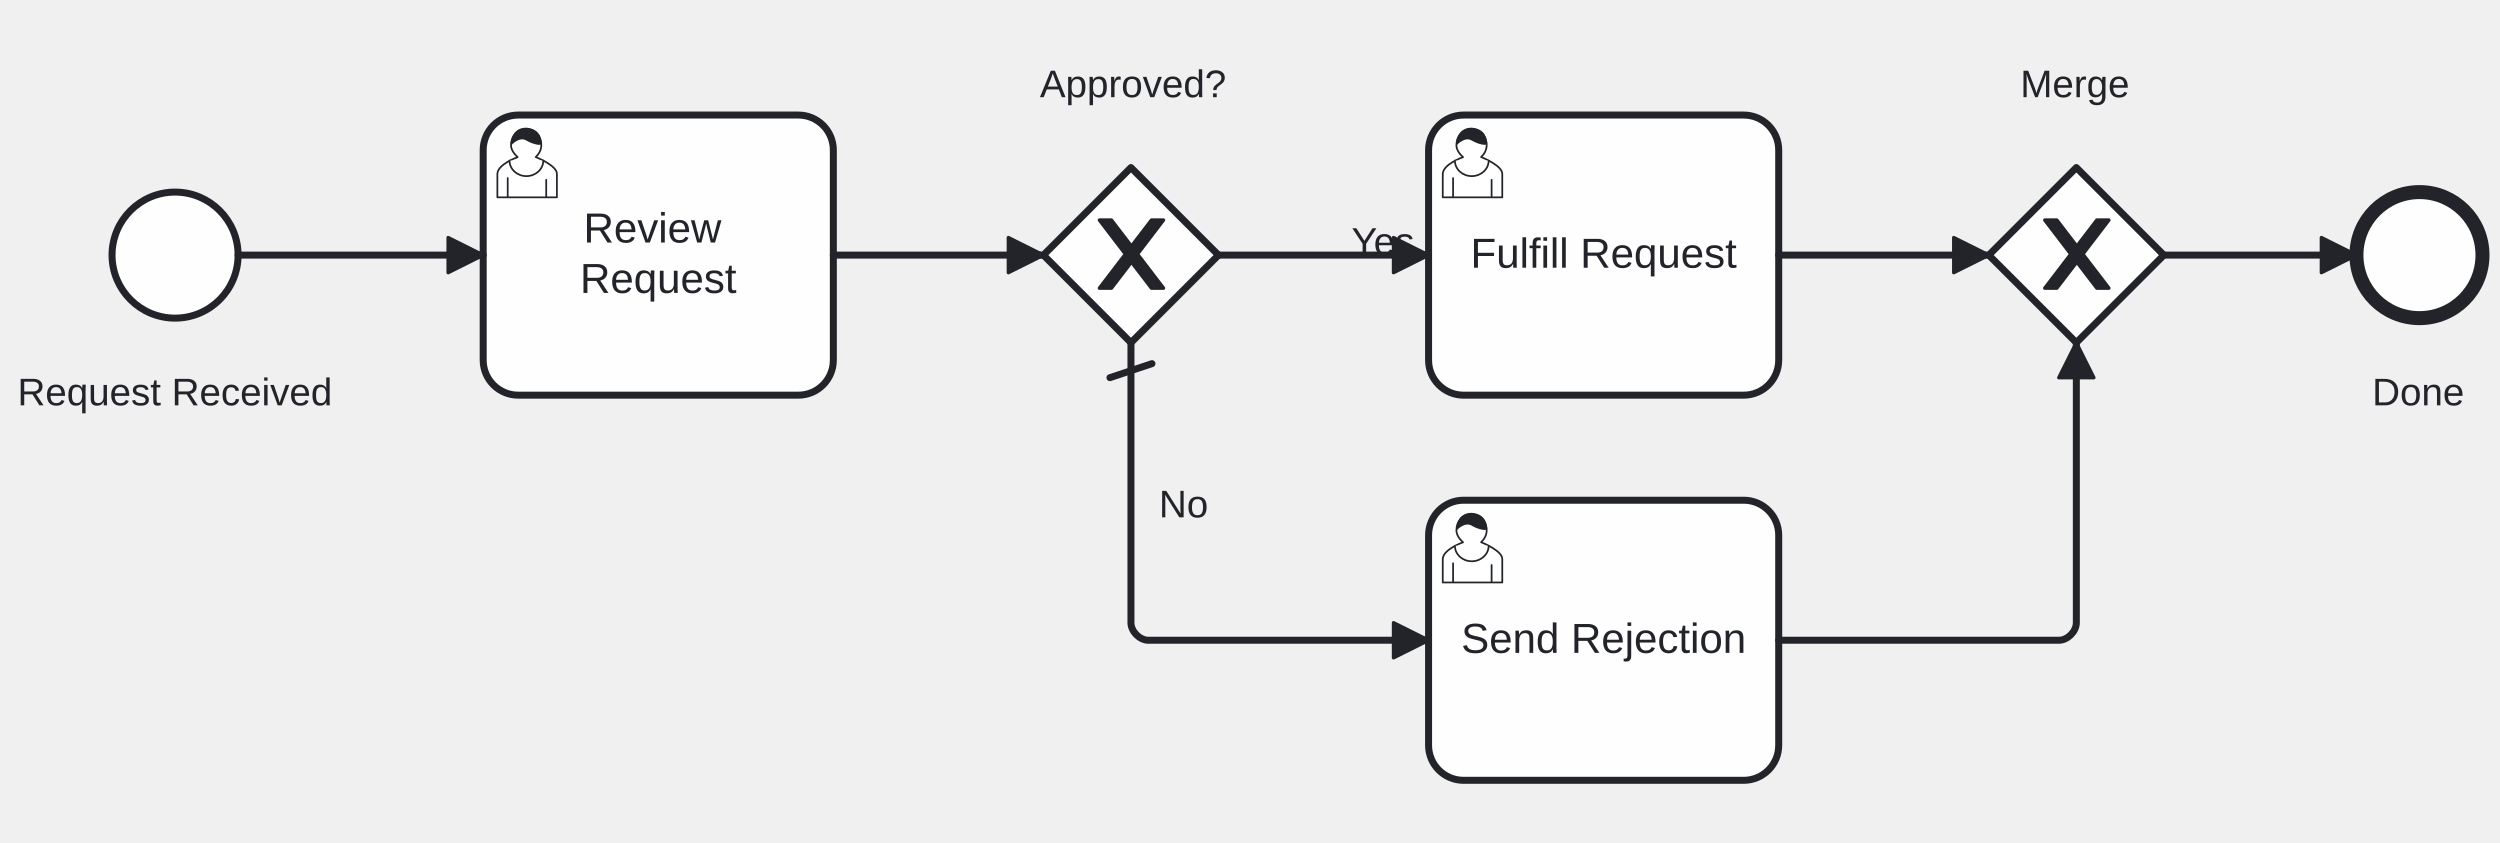
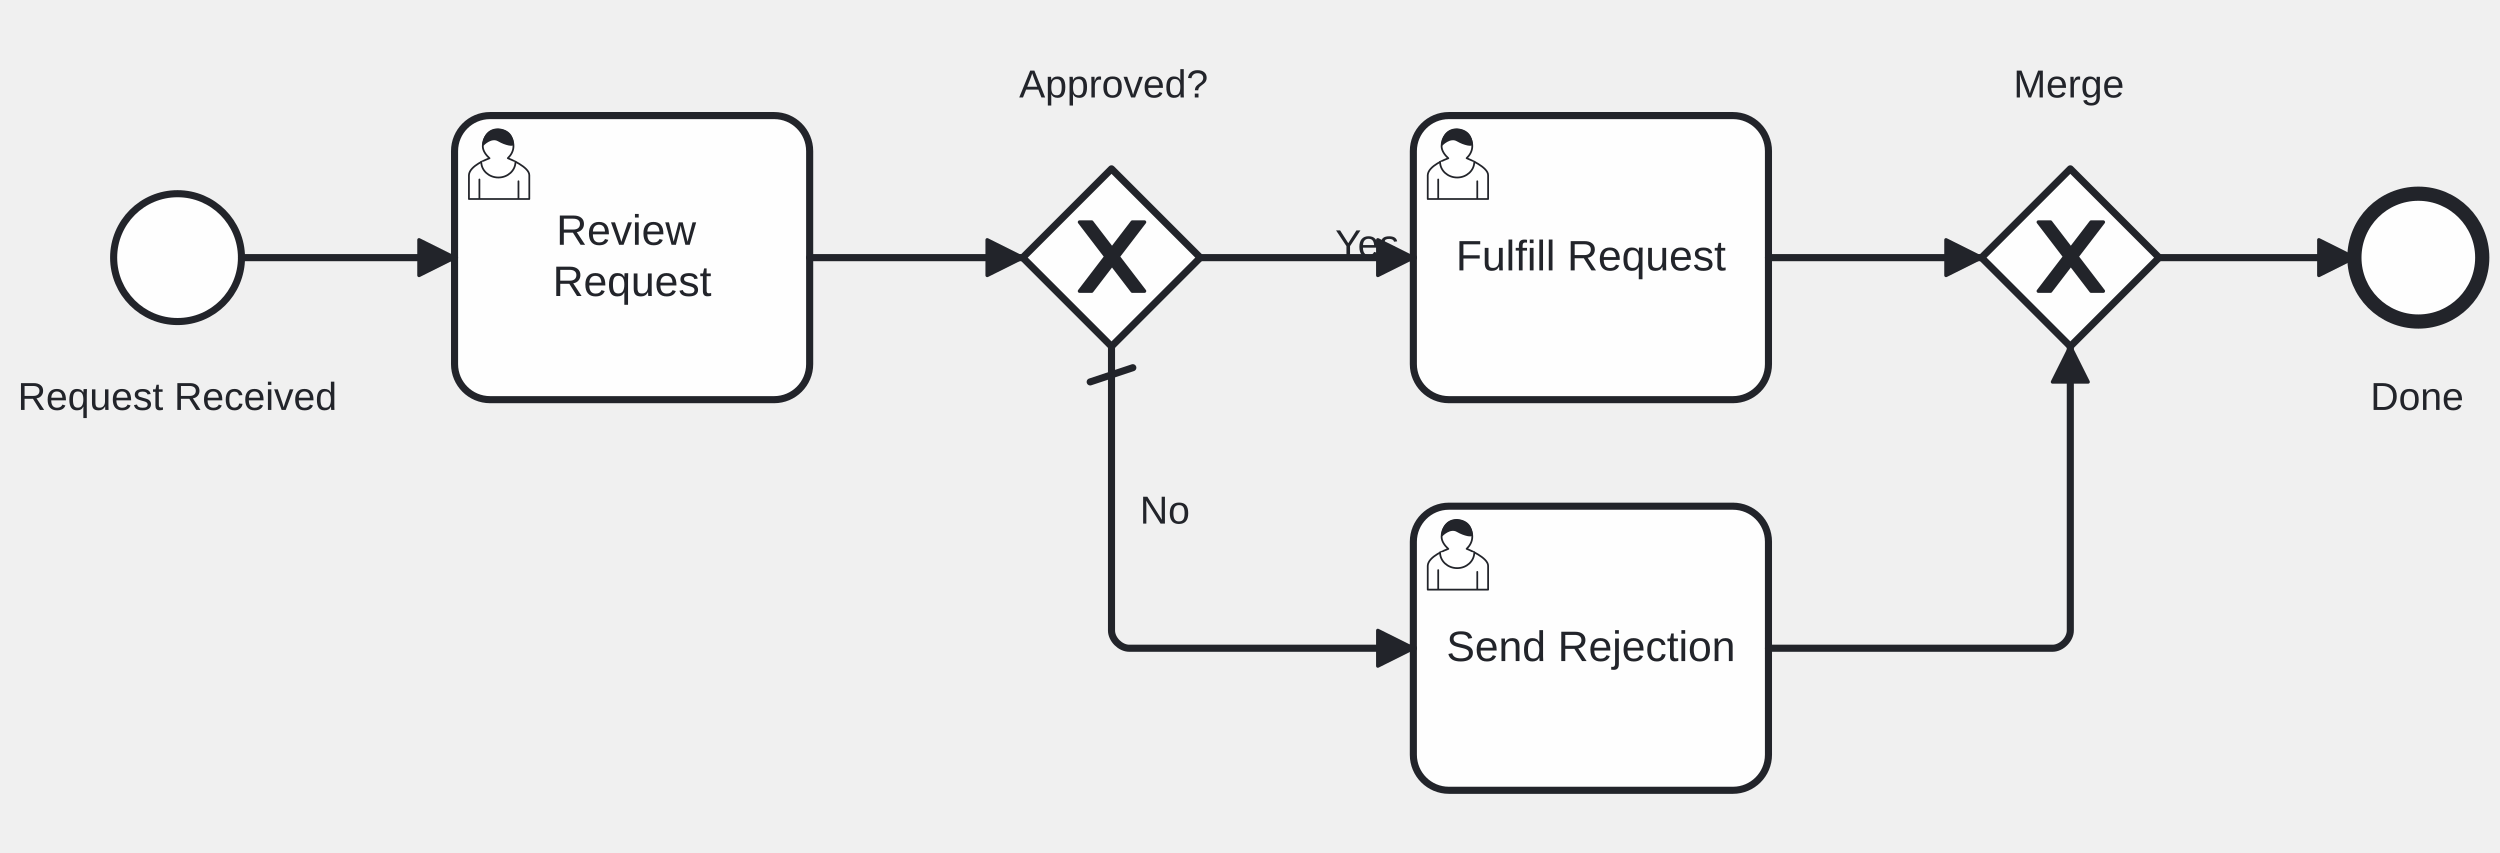
- <svg xmlns="http://www.w3.org/2000/svg" width="875" height="295" viewBox="160 80 714 215" version="1.1">
+ <svg xmlns="http://www.w3.org/2000/svg" width="865" height="295" viewBox="160 80 704 215" version="1.1">
  <g class="djs-group">
    <g class="djs-element djs-shape" data-element-id="Event_0dskcoo" style="display: block;" transform="translate(192, 122)">
      <g class="djs-visual">
        <circle cx="18" cy="18" r="18" style="stroke-linecap: round; stroke-linejoin: round; stroke: hsl(225, 10%, 15%); stroke-width: 2px; fill: white; fill-opacity: 0.95;" />
      </g>
      <rect style="fill: none; stroke-opacity: 0; stroke: white; stroke-width: 15px;" class="djs-hit djs-hit-all" x="0" y="0" width="36" height="36" />
      <circle cx="18" cy="18" r="23" style="fill: none;" class="djs-outline" />
    </g>
  </g>
  <g class="djs-group">
-     <g class="djs-element djs-shape" data-element-id="Activity_1a279je" style="display: block;" transform="translate(298, 100)">
+     <g class="djs-element djs-shape" data-element-id="Gateway_0jdocql" style="display: block;" transform="translate(448, 115)">
+       <g class="djs-visual">
+         <polygon style="stroke-linecap: round; stroke-linejoin: round; stroke: hsl(225, 10%, 15%); stroke-width: 2px; fill: white; fill-opacity: 0.95;" points="25,0 50,25 25,50 0,25" />
+         <path style="fill: hsl(225, 10%, 15%); stroke-linecap: round; stroke-linejoin: round; stroke: hsl(225, 10%, 15%); stroke-width: 1px;" d="m 16,15 7.429,9.714 -7.429,9.714 3.429,0 5.714,-7.464 5.714,7.464 3.429,0 -7.429,-9.714 7.429,-9.714 -3.429,0 -5.714,7.464 -5.714,-7.464 -3.429,0 z" />
+       </g>
+       <rect style="fill: none; stroke-opacity: 0; stroke: white; stroke-width: 15px;" class="djs-hit djs-hit-all" x="0" y="0" width="50" height="50" />
+       <rect style="transform-box: fill-box; transform: rotate(45deg); transform-origin: center; fill: none;" x="2" y="2" rx="4" width="46" height="46" class="djs-outline" />
+     </g>
+   </g>
+   <g class="djs-group">
+     <g class="djs-element djs-shape" data-element-id="Gateway_1hd85cz" style="display: block;" transform="translate(718, 115)">
+       <g class="djs-visual">
+         <polygon style="stroke-linecap: round; stroke-linejoin: round; stroke: hsl(225, 10%, 15%); stroke-width: 2px; fill: white; fill-opacity: 0.95;" points="25,0 50,25 25,50 0,25" />
+         <path style="fill: hsl(225, 10%, 15%); stroke-linecap: round; stroke-linejoin: round; stroke: hsl(225, 10%, 15%); stroke-width: 1px;" d="m 16,15 7.429,9.714 -7.429,9.714 3.429,0 5.714,-7.464 5.714,7.464 3.429,0 -7.429,-9.714 7.429,-9.714 -3.429,0 -5.714,7.464 -5.714,-7.464 -3.429,0 z" />
+       </g>
+       <rect style="fill: none; stroke-opacity: 0; stroke: white; stroke-width: 15px;" class="djs-hit djs-hit-all" x="0" y="0" width="50" height="50" />
+       <rect style="transform-box: fill-box; transform: rotate(45deg); transform-origin: center; fill: none;" x="2" y="2" rx="4" width="46" height="46" class="djs-outline" />
+     </g>
+   </g>
+   <g class="djs-group">
+     <g class="djs-element djs-shape" data-element-id="Activity_1a279je" style="display: block;" transform="translate(288, 100)">
      <g class="djs-visual">
        <rect x="0" y="0" width="100" height="80" rx="10" ry="10" style="stroke-linecap: round; stroke-linejoin: round; stroke: hsl(225, 10%, 15%); stroke-width: 2px; fill: white; fill-opacity: 0.95;" />
        <text style="font-family: Arial, sans-serif; font-size: 12px; font-weight: normal; fill: hsl(225, 10%, 15%);" lineHeight="1.2" class="djs-label">
          <tspan x="28.664" y="36.4">Review </tspan>
          <tspan x="27.656" y="50.8">Request</tspan>
        </text>
        <path style="fill: white; stroke-linecap: round; stroke-linejoin: round; stroke: hsl(225, 10%, 15%); stroke-width: 0.5px;" d="m 15,12 c 0.909,-0.845 1.594,-2.049 1.594,-3.385 0,-2.554 -1.805,-4.622 -4.357,-4.622 -2.552,0 -4.288,2.068 -4.288,4.622 0,1.348 0.974,2.562 1.896,3.405 -0.529,0.187 -5.669,2.097 -5.794,4.756 v 6.718 h 17 v -6.718 c 0,-2.298 -5.528,-4.595 -6.051,-4.776 zm -8,6 l 0,5.5 m 11,0 l 0,-5" />
        <path style="fill: white; stroke-linecap: round; stroke-linejoin: round; stroke: hsl(225, 10%, 15%); stroke-width: 0.5px;" d="m 15,12 m 2.162,1.009 c 0,2.447 -2.158,4.431 -4.821,4.431 -2.665,0 -4.822,-1.981 -4.822,-4.431 " />
        <path style="fill: hsl(225, 10%, 15%); stroke-linecap: round; stroke-linejoin: round; stroke: hsl(225, 10%, 15%); stroke-width: 0.5px;" d="m 15,12 m -6.9,-3.80 c 0,0 2.251,-2.358 4.274,-1.177 2.024,1.181 4.221,1.537 4.124,0.965 -0.098,-0.57 -0.117,-3.791 -4.191,-4.136 -3.575,0.001 -4.208,3.367 -4.207,4.348 z" />
      </g>
      <rect style="fill: none; stroke-opacity: 0; stroke: white; stroke-width: 15px;" class="djs-hit djs-hit-all" x="0" y="0" width="100" height="80" />
      <rect x="-5" y="-5" rx="14" width="110" height="90" style="fill: none;" class="djs-outline" />
    </g>
  </g>
  <g class="djs-group">
-     <g class="djs-element djs-shape" data-element-id="Gateway_0jdocql" style="display: block;" transform="translate(458, 115)">
-       <g class="djs-visual">
-         <polygon style="stroke-linecap: round; stroke-linejoin: round; stroke: hsl(225, 10%, 15%); stroke-width: 2px; fill: white; fill-opacity: 0.95;" points="25,0 50,25 25,50 0,25" />
-         <path style="fill: hsl(225, 10%, 15%); stroke-linecap: round; stroke-linejoin: round; stroke: hsl(225, 10%, 15%); stroke-width: 1px;" d="m 16,15 7.429,9.714 -7.429,9.714 3.429,0 5.714,-7.464 5.714,7.464 3.429,0 -7.429,-9.714 7.429,-9.714 -3.429,0 -5.714,7.464 -5.714,-7.464 -3.429,0 z" />
-       </g>
-       <rect style="fill: none; stroke-opacity: 0; stroke: white; stroke-width: 15px;" class="djs-hit djs-hit-all" x="0" y="0" width="50" height="50" />
-       <rect style="transform-box: fill-box; transform: rotate(45deg); transform-origin: center; fill: none;" x="2" y="2" rx="4" width="46" height="46" class="djs-outline" />
-     </g>
-   </g>
-   <g class="djs-group">
-     <g class="djs-element djs-shape" data-element-id="Gateway_1hd85cz" style="display: block;" transform="translate(728, 115)">
-       <g class="djs-visual">
-         <polygon style="stroke-linecap: round; stroke-linejoin: round; stroke: hsl(225, 10%, 15%); stroke-width: 2px; fill: white; fill-opacity: 0.95;" points="25,0 50,25 25,50 0,25" />
-         <path style="fill: hsl(225, 10%, 15%); stroke-linecap: round; stroke-linejoin: round; stroke: hsl(225, 10%, 15%); stroke-width: 1px;" d="m 16,15 7.429,9.714 -7.429,9.714 3.429,0 5.714,-7.464 5.714,7.464 3.429,0 -7.429,-9.714 7.429,-9.714 -3.429,0 -5.714,7.464 -5.714,-7.464 -3.429,0 z" />
-       </g>
-       <rect style="fill: none; stroke-opacity: 0; stroke: white; stroke-width: 15px;" class="djs-hit djs-hit-all" x="0" y="0" width="50" height="50" />
-       <rect style="transform-box: fill-box; transform: rotate(45deg); transform-origin: center; fill: none;" x="2" y="2" rx="4" width="46" height="46" class="djs-outline" />
-     </g>
-   </g>
-   <g class="djs-group">
-     <g class="djs-element djs-shape" data-element-id="Event_0a768vd" style="display: block;" transform="translate(833, 122)">
+     <g class="djs-element djs-shape" data-element-id="Event_0a768vd" style="display: block;" transform="translate(823, 122)">
      <g class="djs-visual">
        <circle cx="18" cy="18" r="18" style="stroke-linecap: round; stroke-linejoin: round; stroke: hsl(225, 10%, 15%); stroke-width: 4px; fill: white; fill-opacity: 0.95;" />
      </g>
      <rect style="fill: none; stroke-opacity: 0; stroke: white; stroke-width: 15px;" class="djs-hit djs-hit-all" x="0" y="0" width="36" height="36" />
      <circle cx="18" cy="18" r="24" style="fill: none;" class="djs-outline" />
    </g>
  </g>
  <g class="djs-group">
-     <g class="djs-element djs-shape" data-element-id="Activity_1ra1cd4" style="display: block;" transform="translate(568, 100)">
+     <g class="djs-element djs-shape" data-element-id="Activity_1ra1cd4" style="display: block;" transform="translate(558, 100)">
      <g class="djs-visual">
        <rect x="0" y="0" width="100" height="80" rx="10" ry="10" style="stroke-linecap: round; stroke-linejoin: round; stroke: hsl(225, 10%, 15%); stroke-width: 2px; fill: white; fill-opacity: 0.95;" />
        <text style="font-family: Arial, sans-serif; font-size: 12px; font-weight: normal; fill: hsl(225, 10%, 15%);" lineHeight="1.2" class="djs-label">
          <tspan x="11.99" y="43.6">Fulfill Request</tspan>
        </text>
        <path style="fill: white; stroke-linecap: round; stroke-linejoin: round; stroke: hsl(225, 10%, 15%); stroke-width: 0.5px;" d="m 15,12 c 0.909,-0.845 1.594,-2.049 1.594,-3.385 0,-2.554 -1.805,-4.622 -4.357,-4.622 -2.552,0 -4.288,2.068 -4.288,4.622 0,1.348 0.974,2.562 1.896,3.405 -0.529,0.187 -5.669,2.097 -5.794,4.756 v 6.718 h 17 v -6.718 c 0,-2.298 -5.528,-4.595 -6.051,-4.776 zm -8,6 l 0,5.5 m 11,0 l 0,-5" />
        <path style="fill: white; stroke-linecap: round; stroke-linejoin: round; stroke: hsl(225, 10%, 15%); stroke-width: 0.5px;" d="m 15,12 m 2.162,1.009 c 0,2.447 -2.158,4.431 -4.821,4.431 -2.665,0 -4.822,-1.981 -4.822,-4.431 " />
        <path style="fill: hsl(225, 10%, 15%); stroke-linecap: round; stroke-linejoin: round; stroke: hsl(225, 10%, 15%); stroke-width: 0.5px;" d="m 15,12 m -6.9,-3.80 c 0,0 2.251,-2.358 4.274,-1.177 2.024,1.181 4.221,1.537 4.124,0.965 -0.098,-0.57 -0.117,-3.791 -4.191,-4.136 -3.575,0.001 -4.208,3.367 -4.207,4.348 z" />
      </g>
      <rect style="fill: none; stroke-opacity: 0; stroke: white; stroke-width: 15px;" class="djs-hit djs-hit-all" x="0" y="0" width="100" height="80" />
      <rect x="-5" y="-5" rx="14" width="110" height="90" style="fill: none;" class="djs-outline" />
    </g>
  </g>
  <g class="djs-group">
-     <g class="djs-element djs-shape" data-element-id="Activity_0ryvb1v" style="display: block;" transform="translate(568, 210)">
+     <g class="djs-element djs-shape" data-element-id="Activity_0ryvb1v" style="display: block;" transform="translate(558, 210)">
      <g class="djs-visual">
        <rect x="0" y="0" width="100" height="80" rx="10" ry="10" style="stroke-linecap: round; stroke-linejoin: round; stroke: hsl(225, 10%, 15%); stroke-width: 2px; fill: white; fill-opacity: 0.95;" />
        <text style="font-family: Arial, sans-serif; font-size: 12px; font-weight: normal; fill: hsl(225, 10%, 15%);" lineHeight="1.2" class="djs-label">
          <tspan x="9.314" y="43.6">Send Rejection</tspan>
        </text>
        <path style="fill: white; stroke-linecap: round; stroke-linejoin: round; stroke: hsl(225, 10%, 15%); stroke-width: 0.5px;" d="m 15,12 c 0.909,-0.845 1.594,-2.049 1.594,-3.385 0,-2.554 -1.805,-4.622 -4.357,-4.622 -2.552,0 -4.288,2.068 -4.288,4.622 0,1.348 0.974,2.562 1.896,3.405 -0.529,0.187 -5.669,2.097 -5.794,4.756 v 6.718 h 17 v -6.718 c 0,-2.298 -5.528,-4.595 -6.051,-4.776 zm -8,6 l 0,5.5 m 11,0 l 0,-5" />
        <path style="fill: white; stroke-linecap: round; stroke-linejoin: round; stroke: hsl(225, 10%, 15%); stroke-width: 0.5px;" d="m 15,12 m 2.162,1.009 c 0,2.447 -2.158,4.431 -4.821,4.431 -2.665,0 -4.822,-1.981 -4.822,-4.431 " />
        <path style="fill: hsl(225, 10%, 15%); stroke-linecap: round; stroke-linejoin: round; stroke: hsl(225, 10%, 15%); stroke-width: 0.5px;" d="m 15,12 m -6.9,-3.80 c 0,0 2.251,-2.358 4.274,-1.177 2.024,1.181 4.221,1.537 4.124,0.965 -0.098,-0.57 -0.117,-3.791 -4.191,-4.136 -3.575,0.001 -4.208,3.367 -4.207,4.348 z" />
      </g>
      <rect style="fill: none; stroke-opacity: 0; stroke: white; stroke-width: 15px;" class="djs-hit djs-hit-all" x="0" y="0" width="100" height="80" />
      <rect x="-5" y="-5" rx="14" width="110" height="90" style="fill: none;" class="djs-outline" />
    </g>
  </g>
  <g class="djs-group">
    <g class="djs-element djs-connection" data-element-id="Flow_0tql777" style="display: block;">
      <g class="djs-visual">
        <defs>
-           <marker id="marker-3lv0w1y9lt7ogsjgn13pcsyfe" viewBox="0 0 20 20" refX="11" refY="10" markerWidth="10" markerHeight="10" orient="auto">
-             <path d="M 1 5 L 11 10 L 1 15 Z" style="stroke-linecap: round; stroke-linejoin: round; stroke: hsl(225, 10%, 15%); stroke-width: 1px; fill: hsl(225, 10%, 15%);" />
-           </marker>
-         </defs>
-         <path style="fill: none; stroke-linecap: round; stroke-linejoin: round; stroke: hsl(225, 10%, 15%); stroke-width: 2px; marker-end: url(#marker-3lv0w1y9lt7ogsjgn13pcsyfe);" data-corner-radius="5" d="M228,140L298,140" />
-       </g>
-       <path d="M228,140L298,140" style="fill: none; stroke-opacity: 0; stroke: white; stroke-width: 15px;" class="djs-hit djs-hit-stroke" />
-       <rect x="223" y="135" rx="4" width="80" height="10" style="fill: none;" class="djs-outline" />
+           <marker id="marker-1vkm0mi691sjirx0j7esd5rps" viewBox="0 0 20 20" refX="11" refY="10" markerWidth="10" markerHeight="10" orient="auto">
+             <path d="M 1 5 L 11 10 L 1 15 Z" style="stroke-linecap: round; stroke-linejoin: round; stroke: hsl(225, 10%, 15%); stroke-width: 1px; fill: hsl(225, 10%, 15%);" />
+           </marker>
+         </defs>
+         <path style="fill: none; stroke-linecap: round; stroke-linejoin: round; stroke: hsl(225, 10%, 15%); stroke-width: 2px; marker-end: url(#marker-1vkm0mi691sjirx0j7esd5rps);" data-corner-radius="5" d="M228,140L288,140" />
+       </g>
+       <path d="M228,140L288,140" style="fill: none; stroke-opacity: 0; stroke: white; stroke-width: 15px;" class="djs-hit djs-hit-stroke" />
+       <rect x="223" y="135" rx="4" width="70" height="10" style="fill: none;" class="djs-outline" />
    </g>
  </g>
  <g class="djs-group">
    <g class="djs-element djs-connection" data-element-id="Flow_1vd4vzj" style="display: block;">
      <g class="djs-visual">
        <defs>
-           <marker id="marker-58k3yduebl4b9mhw32ftspfcl" viewBox="0 0 20 20" refX="11" refY="10" markerWidth="10" markerHeight="10" orient="auto">
-             <path d="M 1 5 L 11 10 L 1 15 Z" style="stroke-linecap: round; stroke-linejoin: round; stroke: hsl(225, 10%, 15%); stroke-width: 1px; fill: hsl(225, 10%, 15%);" />
-           </marker>
-         </defs>
-         <path style="fill: none; stroke-linecap: round; stroke-linejoin: round; stroke: hsl(225, 10%, 15%); stroke-width: 2px; marker-end: url(#marker-58k3yduebl4b9mhw32ftspfcl);" data-corner-radius="5" d="M508,140L568,140" />
-       </g>
-       <path d="M508,140L568,140" style="fill: none; stroke-opacity: 0; stroke: white; stroke-width: 15px;" class="djs-hit djs-hit-stroke" />
-       <rect x="503" y="135" rx="4" width="70" height="10" style="fill: none;" class="djs-outline" />
+           <marker id="marker-2wehbhh62oo7kvpww4p9k4ozc" viewBox="0 0 20 20" refX="11" refY="10" markerWidth="10" markerHeight="10" orient="auto">
+             <path d="M 1 5 L 11 10 L 1 15 Z" style="stroke-linecap: round; stroke-linejoin: round; stroke: hsl(225, 10%, 15%); stroke-width: 1px; fill: hsl(225, 10%, 15%);" />
+           </marker>
+         </defs>
+         <path style="fill: none; stroke-linecap: round; stroke-linejoin: round; stroke: hsl(225, 10%, 15%); stroke-width: 2px; marker-end: url(#marker-2wehbhh62oo7kvpww4p9k4ozc);" data-corner-radius="5" d="M498,140L558,140" />
+       </g>
+       <path d="M498,140L558,140" style="fill: none; stroke-opacity: 0; stroke: white; stroke-width: 15px;" class="djs-hit djs-hit-stroke" />
+       <rect x="493" y="135" rx="4" width="70" height="10" style="fill: none;" class="djs-outline" />
    </g>
  </g>
  <g class="djs-group">
    <g class="djs-element djs-connection" data-element-id="Flow_109need" style="display: block;">
      <g class="djs-visual">
        <defs>
-           <marker id="marker-9z55bvalgbhkk8wrlx6pm9o5h" viewBox="0 0 20 20" refX="11" refY="10" markerWidth="10" markerHeight="10" orient="auto">
-             <path d="M 1 5 L 11 10 L 1 15 Z" style="stroke-linecap: round; stroke-linejoin: round; stroke: hsl(225, 10%, 15%); stroke-width: 1px; fill: hsl(225, 10%, 15%);" />
-           </marker>
-         </defs>
-         <path style="fill: none; stroke-linecap: round; stroke-linejoin: round; stroke: hsl(225, 10%, 15%); stroke-width: 2px; marker-end: url(#marker-9z55bvalgbhkk8wrlx6pm9o5h);" data-corner-radius="5" d="M668,140L728,140" />
-       </g>
-       <path d="M668,140L728,140" style="fill: none; stroke-opacity: 0; stroke: white; stroke-width: 15px;" class="djs-hit djs-hit-stroke" />
-       <rect x="663" y="135" rx="4" width="70" height="10" style="fill: none;" class="djs-outline" />
+           <marker id="marker-8b4ado12w9yyc49be5l4fhzym" viewBox="0 0 20 20" refX="11" refY="10" markerWidth="10" markerHeight="10" orient="auto">
+             <path d="M 1 5 L 11 10 L 1 15 Z" style="stroke-linecap: round; stroke-linejoin: round; stroke: hsl(225, 10%, 15%); stroke-width: 1px; fill: hsl(225, 10%, 15%);" />
+           </marker>
+         </defs>
+         <path style="fill: none; stroke-linecap: round; stroke-linejoin: round; stroke: hsl(225, 10%, 15%); stroke-width: 2px; marker-end: url(#marker-8b4ado12w9yyc49be5l4fhzym);" data-corner-radius="5" d="M658,140L718,140" />
+       </g>
+       <path d="M658,140L718,140" style="fill: none; stroke-opacity: 0; stroke: white; stroke-width: 15px;" class="djs-hit djs-hit-stroke" />
+       <rect x="653" y="135" rx="4" width="70" height="10" style="fill: none;" class="djs-outline" />
    </g>
  </g>
  <g class="djs-group">
    <g class="djs-element djs-connection" data-element-id="Flow_1juidsl" style="display: block;">
      <g class="djs-visual">
        <defs>
-           <marker id="marker-6neqpbjw1689ws5xj6fmcc8o2" viewBox="0 0 20 20" refX="11" refY="10" markerWidth="10" markerHeight="10" orient="auto">
-             <path d="M 1 5 L 11 10 L 1 15 Z" style="stroke-linecap: round; stroke-linejoin: round; stroke: hsl(225, 10%, 15%); stroke-width: 1px; fill: hsl(225, 10%, 15%);" />
-           </marker>
-         </defs>
-         <path style="fill: none; stroke-linecap: round; stroke-linejoin: round; stroke: hsl(225, 10%, 15%); stroke-width: 2px; marker-end: url(#marker-6neqpbjw1689ws5xj6fmcc8o2);" data-corner-radius="5" d="M778,140L833,140" />
-       </g>
-       <path d="M778,140L833,140" style="fill: none; stroke-opacity: 0; stroke: white; stroke-width: 15px;" class="djs-hit djs-hit-stroke" />
-       <rect x="773" y="135" rx="4" width="65" height="10" style="fill: none;" class="djs-outline" />
+           <marker id="marker-c88urbs8d0277ijov6xj0bseh" viewBox="0 0 20 20" refX="11" refY="10" markerWidth="10" markerHeight="10" orient="auto">
+             <path d="M 1 5 L 11 10 L 1 15 Z" style="stroke-linecap: round; stroke-linejoin: round; stroke: hsl(225, 10%, 15%); stroke-width: 1px; fill: hsl(225, 10%, 15%);" />
+           </marker>
+         </defs>
+         <path style="fill: none; stroke-linecap: round; stroke-linejoin: round; stroke: hsl(225, 10%, 15%); stroke-width: 2px; marker-end: url(#marker-c88urbs8d0277ijov6xj0bseh);" data-corner-radius="5" d="M768,140L823,140" />
+       </g>
+       <path d="M768,140L823,140" style="fill: none; stroke-opacity: 0; stroke: white; stroke-width: 15px;" class="djs-hit djs-hit-stroke" />
+       <rect x="763" y="135" rx="4" width="65" height="10" style="fill: none;" class="djs-outline" />
    </g>
  </g>
  <g class="djs-group">
    <g class="djs-element djs-connection" data-element-id="Flow_0pkj4i7" style="display: block;">
      <g class="djs-visual">
        <defs>
-           <marker id="marker-dlfc952fyc5xofdqszghqfpic" viewBox="0 0 20 20" refX="11" refY="10" markerWidth="10" markerHeight="10" orient="auto">
-             <path d="M 1 5 L 11 10 L 1 15 Z" style="stroke-linecap: round; stroke-linejoin: round; stroke: hsl(225, 10%, 15%); stroke-width: 1px; fill: hsl(225, 10%, 15%);" />
-           </marker>
-           <marker id="marker-dgvzb88eh7fx2g8jb28zfbbj3" viewBox="0 0 20 20" refX="0" refY="10" markerWidth="10" markerHeight="10" orient="auto">
+           <marker id="marker-1xltwlcs9d7ayhtcgy46yku8q" viewBox="0 0 20 20" refX="11" refY="10" markerWidth="10" markerHeight="10" orient="auto">
+             <path d="M 1 5 L 11 10 L 1 15 Z" style="stroke-linecap: round; stroke-linejoin: round; stroke: hsl(225, 10%, 15%); stroke-width: 1px; fill: hsl(225, 10%, 15%);" />
+           </marker>
+           <marker id="marker-62lw5fx23q1iedl9f1magut8r" viewBox="0 0 20 20" refX="0" refY="10" markerWidth="10" markerHeight="10" orient="auto">
            <path d="M 6 4 L 10 16" style="stroke-linecap: round; stroke-linejoin: round; stroke: hsl(225, 10%, 15%); stroke-width: 2px; fill: none;" />
          </marker>
        </defs>
-         <path style="fill: none; stroke-linecap: round; stroke-linejoin: round; stroke: hsl(225, 10%, 15%); stroke-width: 2px; marker-end: url(#marker-dlfc952fyc5xofdqszghqfpic); marker-start: url(#marker-dgvzb88eh7fx2g8jb28zfbbj3);" data-corner-radius="5" d="M483,165L483,245C483,247.5,485.5,250,488,250L568,250" />
-       </g>
-       <path d="M483,165L483,250L568,250" style="fill: none; stroke-opacity: 0; stroke: white; stroke-width: 15px;" class="djs-hit djs-hit-stroke" />
-       <rect x="478" y="160" rx="4" width="95" height="95" style="fill: none;" class="djs-outline" />
+         <path style="fill: none; stroke-linecap: round; stroke-linejoin: round; stroke: hsl(225, 10%, 15%); stroke-width: 2px; marker-end: url(#marker-1xltwlcs9d7ayhtcgy46yku8q); marker-start: url(#marker-62lw5fx23q1iedl9f1magut8r);" data-corner-radius="5" d="M473,165L473,245C473,247.5,475.5,250,478,250L558,250" />
+       </g>
+       <path d="M473,165L473,250L558,250" style="fill: none; stroke-opacity: 0; stroke: white; stroke-width: 15px;" class="djs-hit djs-hit-stroke" />
+       <rect x="468" y="160" rx="4" width="95" height="95" style="fill: none;" class="djs-outline" />
    </g>
  </g>
  <g class="djs-group">
    <g class="djs-element djs-connection" data-element-id="Flow_1mt6667" style="display: block;">
      <g class="djs-visual">
        <defs>
-           <marker id="marker-6nazcnytjnq9clmkxa2kbhi8r" viewBox="0 0 20 20" refX="11" refY="10" markerWidth="10" markerHeight="10" orient="auto">
-             <path d="M 1 5 L 11 10 L 1 15 Z" style="stroke-linecap: round; stroke-linejoin: round; stroke: hsl(225, 10%, 15%); stroke-width: 1px; fill: hsl(225, 10%, 15%);" />
-           </marker>
-         </defs>
-         <path style="fill: none; stroke-linecap: round; stroke-linejoin: round; stroke: hsl(225, 10%, 15%); stroke-width: 2px; marker-end: url(#marker-6nazcnytjnq9clmkxa2kbhi8r);" data-corner-radius="5" d="M668,250L748,250C750.5,250,753,247.5,753,245L753,165" />
-       </g>
-       <path d="M668,250L753,250L753,165" style="fill: none; stroke-opacity: 0; stroke: white; stroke-width: 15px;" class="djs-hit djs-hit-stroke" />
-       <rect x="663" y="160" rx="4" width="95" height="95" style="fill: none;" class="djs-outline" />
+           <marker id="marker-6p05pdcai0njhmmbeynu0m42b" viewBox="0 0 20 20" refX="11" refY="10" markerWidth="10" markerHeight="10" orient="auto">
+             <path d="M 1 5 L 11 10 L 1 15 Z" style="stroke-linecap: round; stroke-linejoin: round; stroke: hsl(225, 10%, 15%); stroke-width: 1px; fill: hsl(225, 10%, 15%);" />
+           </marker>
+         </defs>
+         <path style="fill: none; stroke-linecap: round; stroke-linejoin: round; stroke: hsl(225, 10%, 15%); stroke-width: 2px; marker-end: url(#marker-6p05pdcai0njhmmbeynu0m42b);" data-corner-radius="5" d="M658,250L738,250C740.5,250,743,247.5,743,245L743,165" />
+       </g>
+       <path d="M658,250L743,250L743,165" style="fill: none; stroke-opacity: 0; stroke: white; stroke-width: 15px;" class="djs-hit djs-hit-stroke" />
+       <rect x="653" y="160" rx="4" width="95" height="95" style="fill: none;" class="djs-outline" />
    </g>
  </g>
  <g class="djs-group">
    <g class="djs-element djs-connection" data-element-id="Flow_0uy0kub" style="display: block;">
      <g class="djs-visual">
        <defs>
-           <marker id="marker-9t0md8yszwjwld6pix4tgl074" viewBox="0 0 20 20" refX="11" refY="10" markerWidth="10" markerHeight="10" orient="auto">
-             <path d="M 1 5 L 11 10 L 1 15 Z" style="stroke-linecap: round; stroke-linejoin: round; stroke: hsl(225, 10%, 15%); stroke-width: 1px; fill: hsl(225, 10%, 15%);" />
-           </marker>
-         </defs>
-         <path style="fill: none; stroke-linecap: round; stroke-linejoin: round; stroke: hsl(225, 10%, 15%); stroke-width: 2px; marker-end: url(#marker-9t0md8yszwjwld6pix4tgl074);" data-corner-radius="5" d="M398,140L458,140" />
-       </g>
-       <path d="M398,140L458,140" style="fill: none; stroke-opacity: 0; stroke: white; stroke-width: 15px;" class="djs-hit djs-hit-stroke" />
-       <rect x="393" y="135" rx="4" width="70" height="10" style="fill: none;" class="djs-outline" />
-     </g>
-   </g>
-   <g class="djs-group">
-     <g class="djs-element djs-shape" data-element-id="Gateway_0jdocql_label" style="display: block;" transform="translate(457, 85)">
+           <marker id="marker-4od1gy7095yit3p6rc4i0q0n8" viewBox="0 0 20 20" refX="11" refY="10" markerWidth="10" markerHeight="10" orient="auto">
+             <path d="M 1 5 L 11 10 L 1 15 Z" style="stroke-linecap: round; stroke-linejoin: round; stroke: hsl(225, 10%, 15%); stroke-width: 1px; fill: hsl(225, 10%, 15%);" />
+           </marker>
+         </defs>
+         <path style="fill: none; stroke-linecap: round; stroke-linejoin: round; stroke: hsl(225, 10%, 15%); stroke-width: 2px; marker-end: url(#marker-4od1gy7095yit3p6rc4i0q0n8);" data-corner-radius="5" d="M388,140L448,140" />
+       </g>
+       <path d="M388,140L448,140" style="fill: none; stroke-opacity: 0; stroke: white; stroke-width: 15px;" class="djs-hit djs-hit-stroke" />
+       <rect x="383" y="135" rx="4" width="70" height="10" style="fill: none;" class="djs-outline" />
+     </g>
+   </g>
+   <g class="djs-group">
+     <g class="djs-element djs-shape" data-element-id="Gateway_0jdocql_label" style="display: block;" transform="translate(447, 85)">
      <g class="djs-visual">
        <text style="font-family: Arial, sans-serif; font-size: 11px; font-weight: normal; fill: hsl(225, 10%, 15%);" lineHeight="1.2" class="djs-label">
          <tspan x="0" y="9.9">Approved?</tspan>
        </text>
      </g>
      <rect style="fill: none; stroke-opacity: 0; stroke: white; stroke-width: 15px;" class="djs-hit djs-hit-all" x="0" y="0" width="54" height="14" />
      <rect x="-5" y="-5" rx="4" width="64" height="24" style="fill: none;" class="djs-outline" />
    </g>
  </g>
  <g class="djs-group">
-     <g class="djs-element djs-shape" data-element-id="Gateway_1hd85cz_label" style="display: block;" transform="translate(737, 85)">
+     <g class="djs-element djs-shape" data-element-id="Gateway_1hd85cz_label" style="display: block;" transform="translate(727, 85)">
      <g class="djs-visual">
        <text style="font-family: Arial, sans-serif; font-size: 11px; font-weight: normal; fill: hsl(225, 10%, 15%);" lineHeight="1.2" class="djs-label">
          <tspan x="0" y="9.9">Merge</tspan>
        </text>
      </g>
      <rect style="fill: none; stroke-opacity: 0; stroke: white; stroke-width: 15px;" class="djs-hit djs-hit-all" x="0" y="0" width="32" height="14" />
      <rect x="-5" y="-5" rx="4" width="42" height="24" style="fill: none;" class="djs-outline" />
    </g>
  </g>
  <g class="djs-group">
-     <g class="djs-element djs-shape" data-element-id="Flow_1vd4vzj_label" style="display: block;" transform="translate(546, 130)">
+     <g class="djs-element djs-shape" data-element-id="Flow_1vd4vzj_label" style="display: block;" transform="translate(536, 130)">
      <g class="djs-visual">
        <text style="font-family: Arial, sans-serif; font-size: 11px; font-weight: normal; fill: hsl(225, 10%, 15%);" lineHeight="1.2" class="djs-label">
          <tspan x="0" y="9.9">Yes</tspan>
        </text>
      </g>
      <rect style="fill: none; stroke-opacity: 0; stroke: white; stroke-width: 15px;" class="djs-hit djs-hit-all" x="0" y="0" width="19" height="14" />
      <rect x="-5" y="-5" rx="4" width="29" height="24" style="fill: none;" class="djs-outline" />
    </g>
  </g>
  <g class="djs-group">
-     <g class="djs-element djs-shape" data-element-id="Flow_0pkj4i7_label" style="display: block;" transform="translate(491, 205)">
+     <g class="djs-element djs-shape" data-element-id="Flow_0pkj4i7_label" style="display: block;" transform="translate(481, 205)">
      <g class="djs-visual">
        <text style="font-family: Arial, sans-serif; font-size: 11px; font-weight: normal; fill: hsl(225, 10%, 15%);" lineHeight="1.2" class="djs-label">
          <tspan x="0" y="9.9">No</tspan>
        </text>
      </g>
      <rect style="fill: none; stroke-opacity: 0; stroke: white; stroke-width: 15px;" class="djs-hit djs-hit-all" x="0" y="0" width="15" height="14" />
      <rect x="-5" y="-5" rx="4" width="25" height="24" style="fill: none;" class="djs-outline" />
    </g>
  </g>
  <g class="djs-group">
    <g class="djs-element djs-shape" data-element-id="Event_0dskcoo_label" style="display: block;" transform="translate(165, 173)">
      <g class="djs-visual">
        <text style="font-family: Arial, sans-serif; font-size: 11px; font-weight: normal; fill: hsl(225, 10%, 15%);" lineHeight="1.2" class="djs-label">
          <tspan x="0" y="9.9">Request Received</tspan>
        </text>
      </g>
      <rect style="fill: none; stroke-opacity: 0; stroke: white; stroke-width: 15px;" class="djs-hit djs-hit-all" x="0" y="0" width="90" height="14" />
      <rect x="-5" y="-5" rx="4" width="100" height="24" style="fill: none;" class="djs-outline" />
    </g>
  </g>
  <g class="djs-group">
-     <g class="djs-element djs-shape" data-element-id="Event_0a768vd_label" style="display: block;" transform="translate(837.5, 173)">
+     <g class="djs-element djs-shape" data-element-id="Event_0a768vd_label" style="display: block;" transform="translate(827.5, 173)">
      <g class="djs-visual">
        <text style="font-family: Arial, sans-serif; font-size: 11px; font-weight: normal; fill: hsl(225, 10%, 15%);" lineHeight="1.2" class="djs-label">
          <tspan x="0" y="9.9">Done</tspan>
        </text>
      </g>
      <rect style="fill: none; stroke-opacity: 0; stroke: white; stroke-width: 15px;" class="djs-hit djs-hit-all" x="0" y="0" width="27" height="14" />
      <rect x="-5" y="-5" rx="4" width="37" height="24" style="fill: none;" class="djs-outline" />
    </g>
  </g>
</svg>
